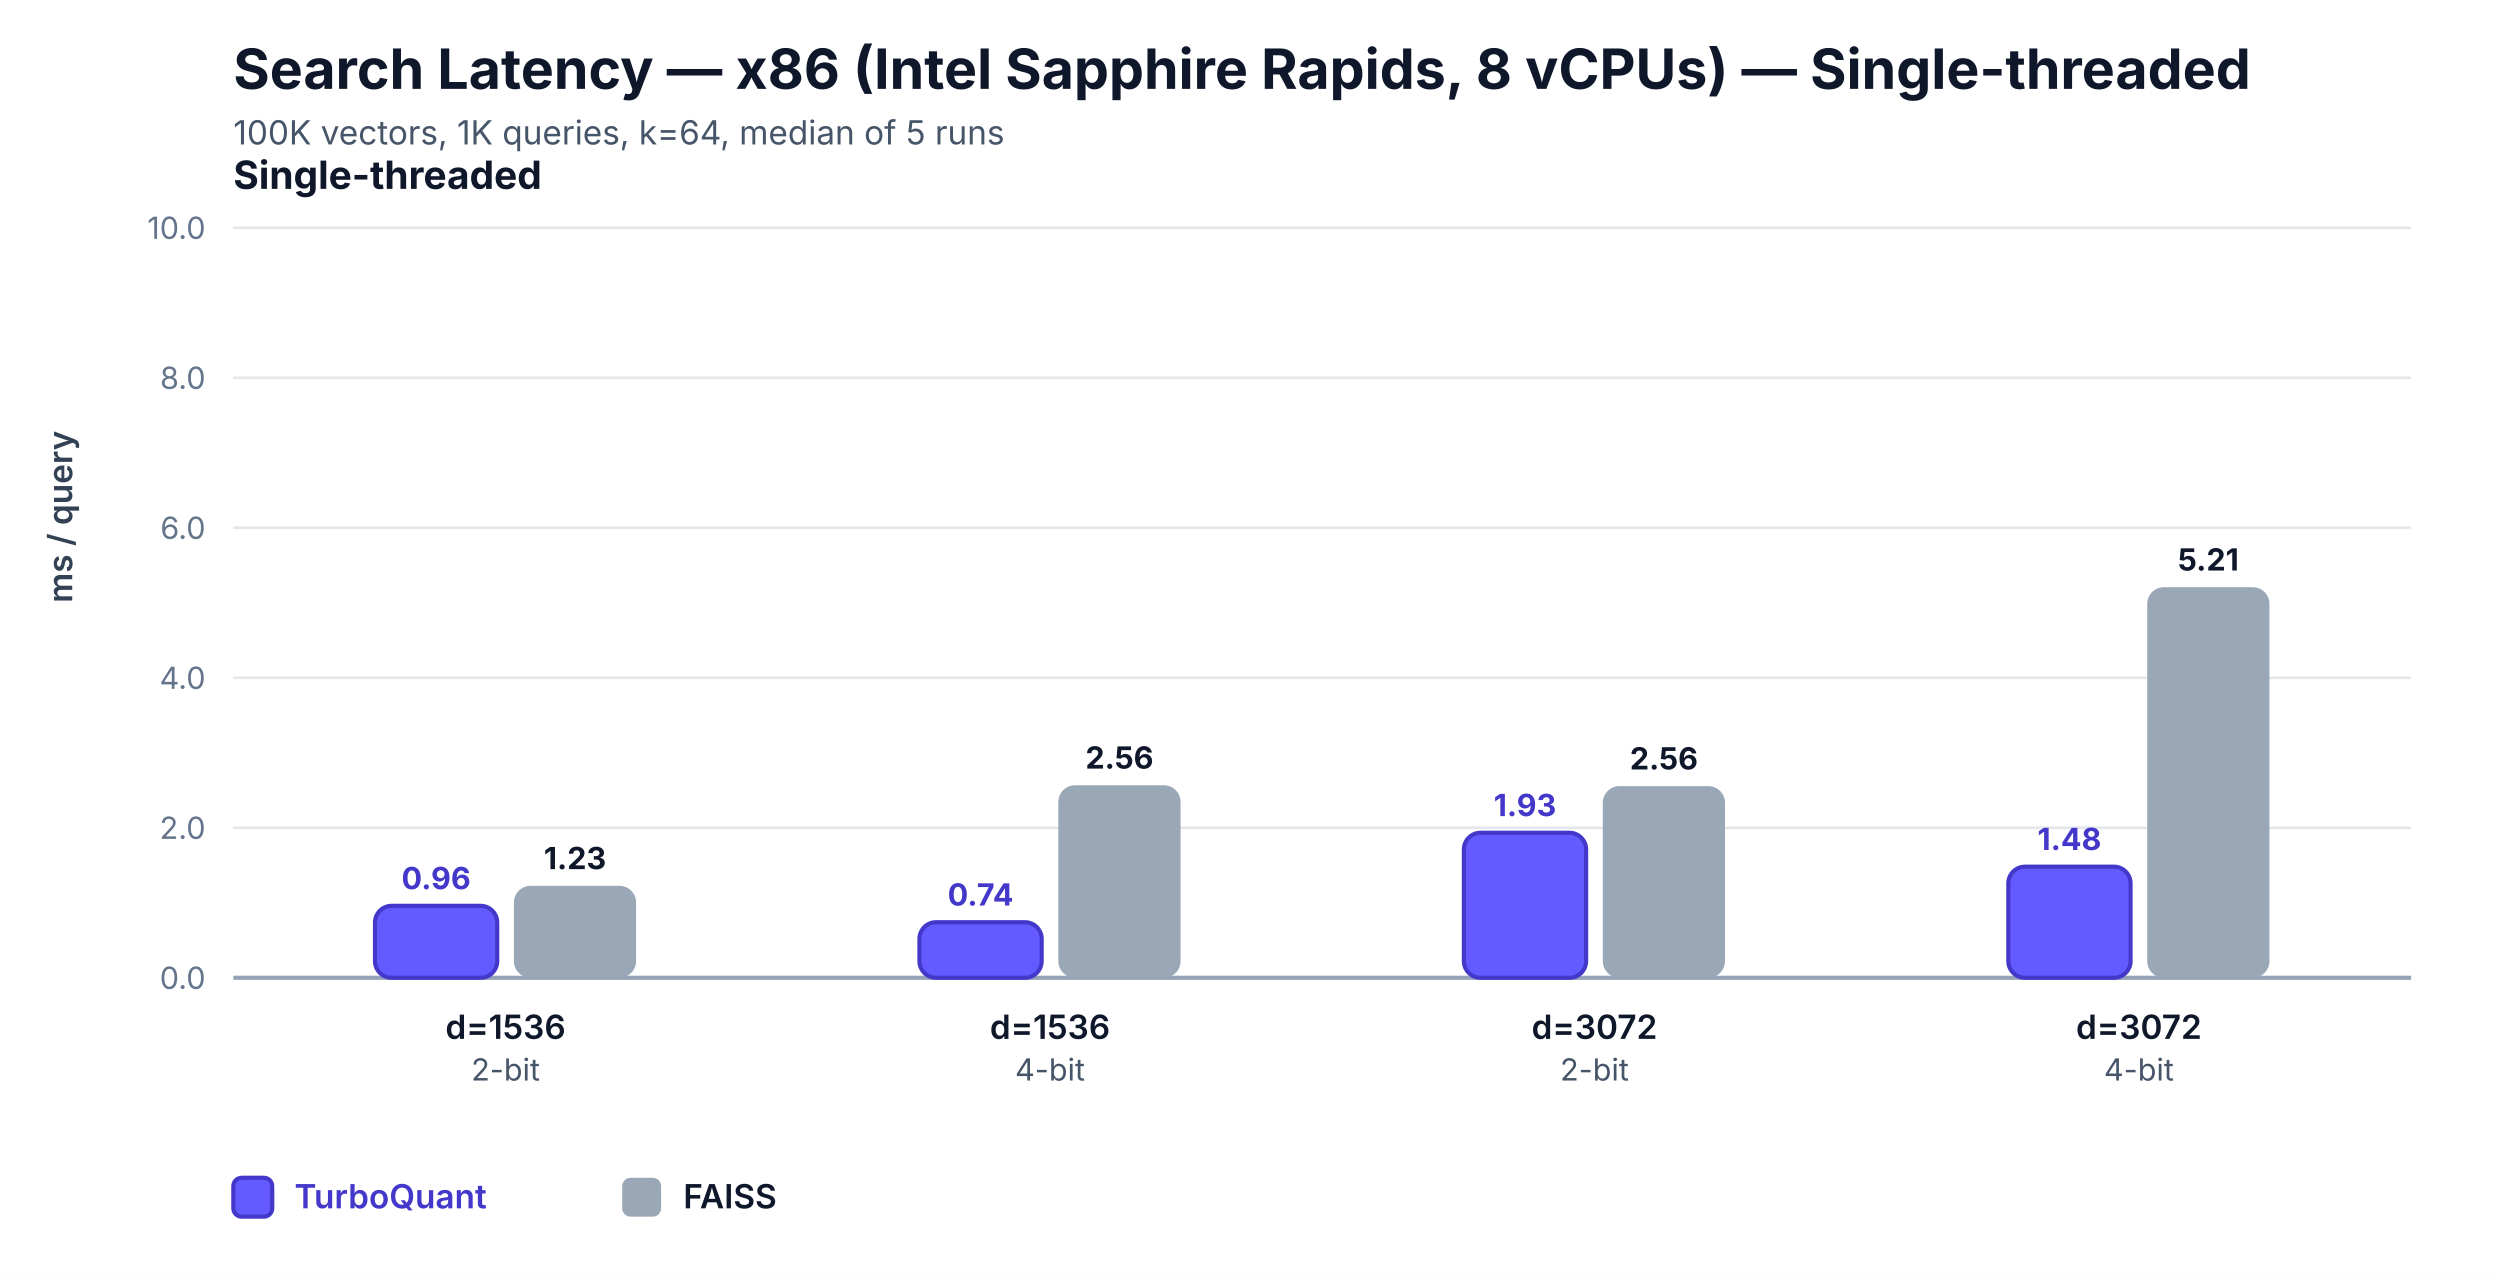
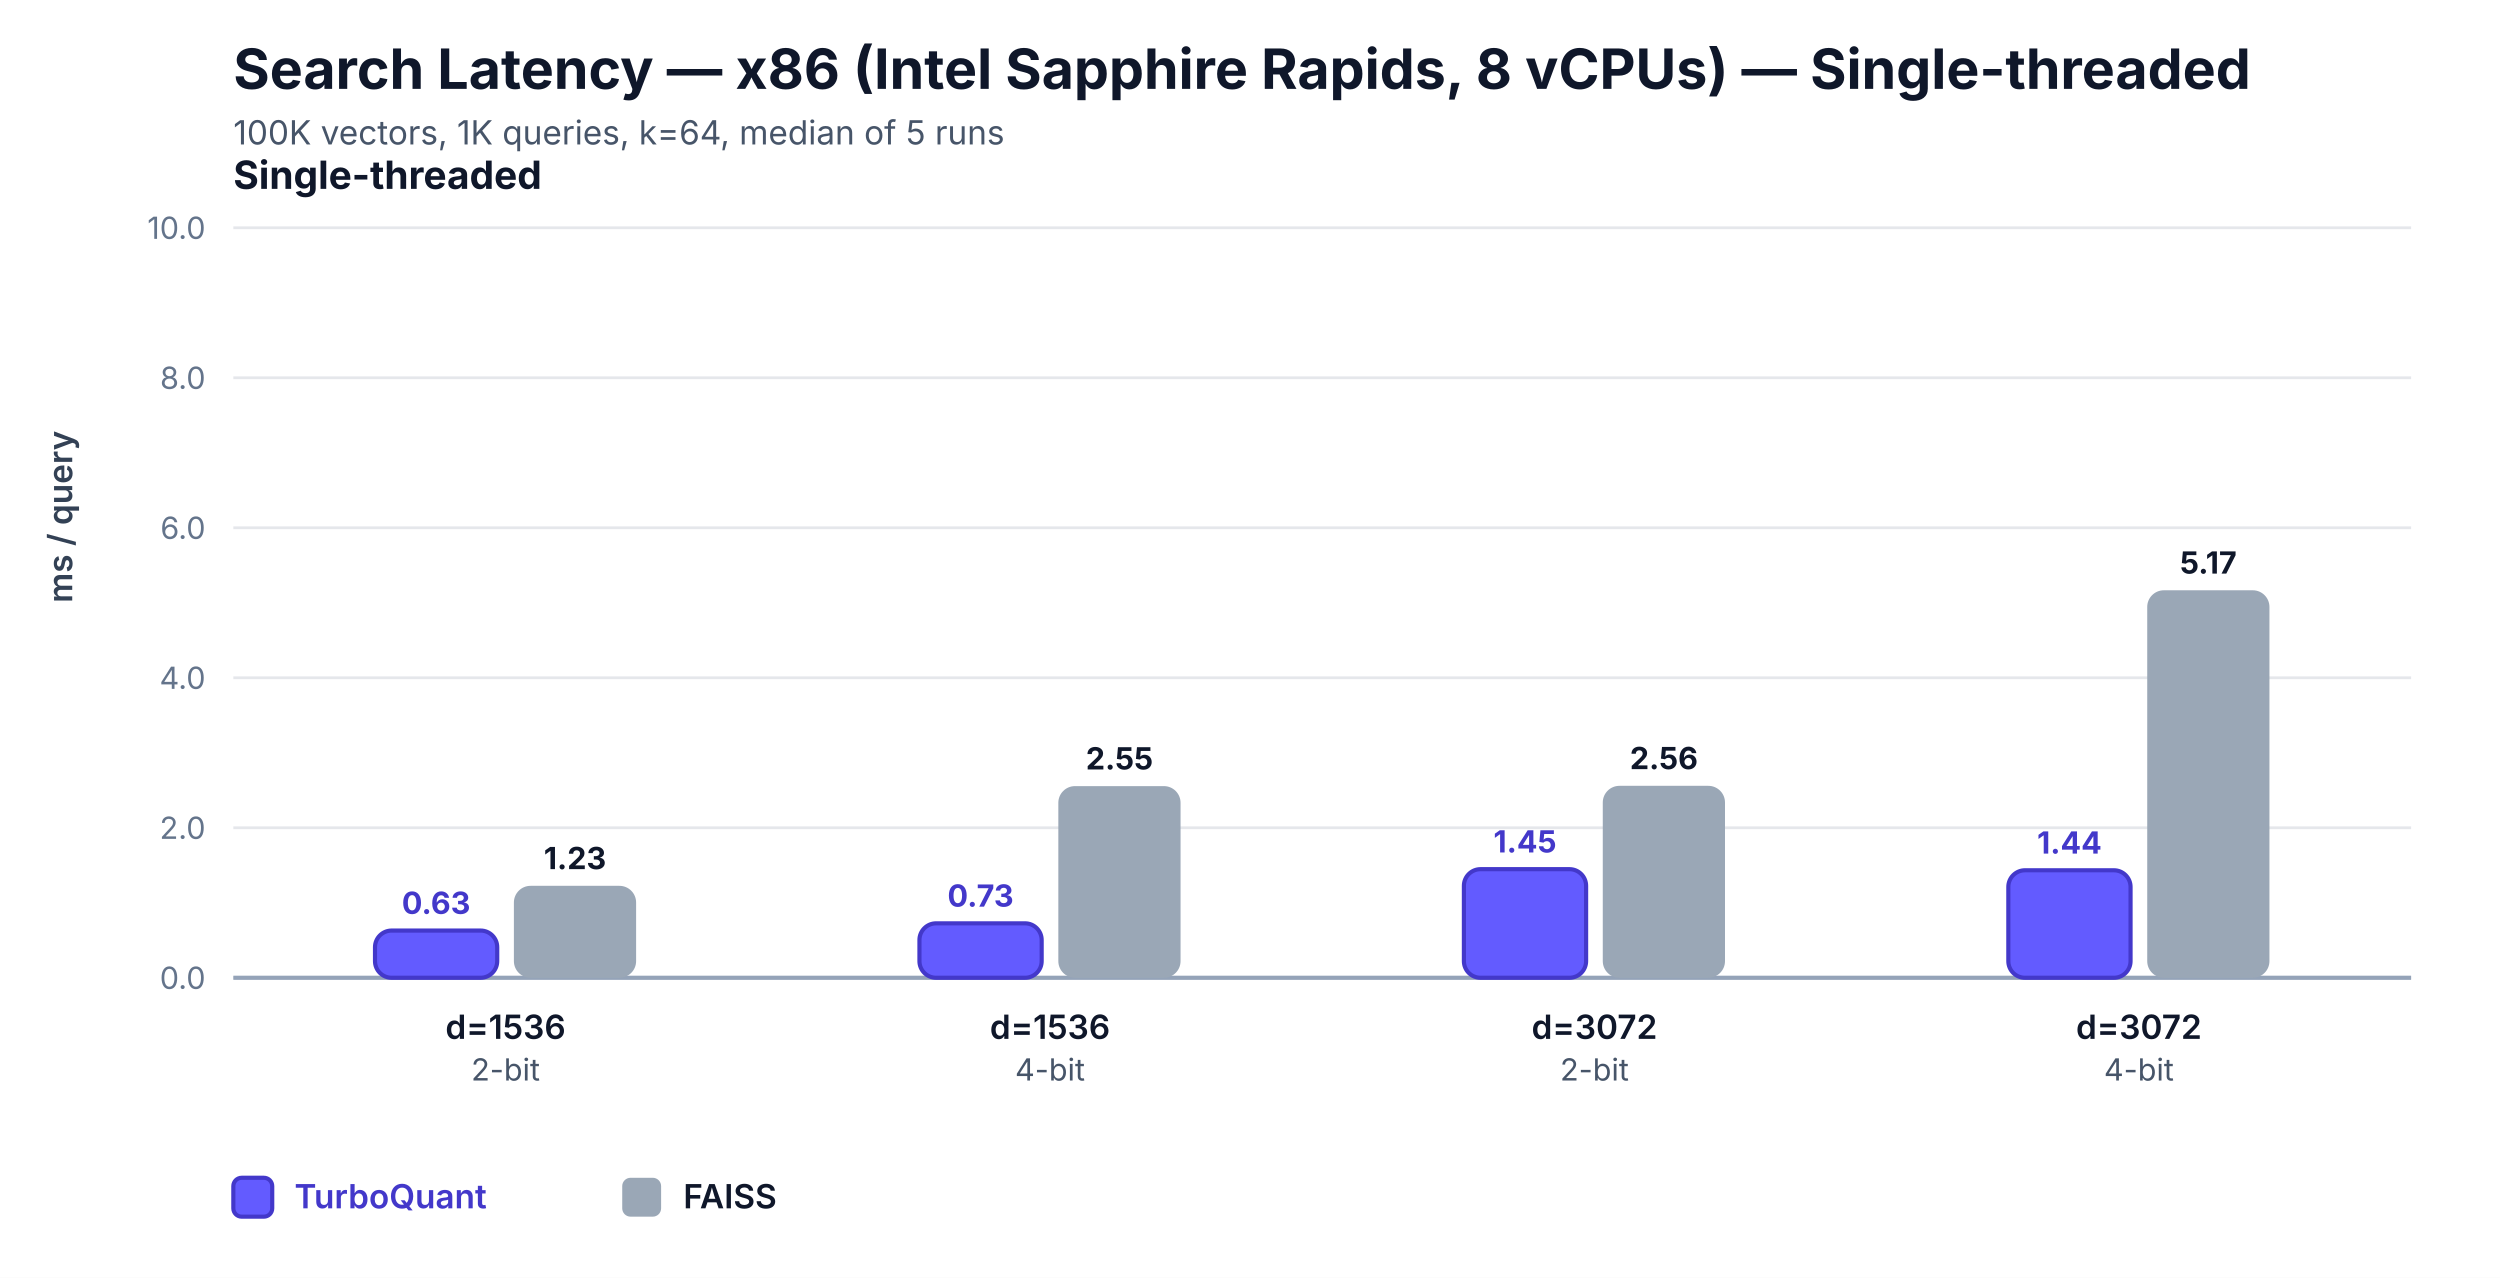
<svg xmlns="http://www.w3.org/2000/svg" width="900" height="460" viewBox="0 0 900 460" role="img" aria-label="Search Latency — x86 (Intel Sapphire Rapids, 8 vCPUs) — Single-threaded">
  <style>
  .title { font: 700 20px -apple-system, BlinkMacSystemFont, "Segoe UI", sans-serif; fill: #0f172a; }
  .subtitle { font: 400 12px -apple-system, BlinkMacSystemFont, "Segoe UI", sans-serif; fill: #475569; }
  .panel { font: 700 14px -apple-system, BlinkMacSystemFont, "Segoe UI", sans-serif; fill: #0f172a; }
  .label { font: 600 12px -apple-system, BlinkMacSystemFont, "Segoe UI", sans-serif; fill: #0f172a; }
  .secondary { font: 400 11px -apple-system, BlinkMacSystemFont, "Segoe UI", sans-serif; fill: #475569; }
  .tick { font: 400 11px -apple-system, BlinkMacSystemFont, "Segoe UI", sans-serif; fill: #64748b; }
  .value { font: 700 11px -apple-system, BlinkMacSystemFont, "Segoe UI", sans-serif; fill: #0f172a; }
  .value-accent { font: 700 11px -apple-system, BlinkMacSystemFont, "Segoe UI", sans-serif; fill: #4338ca; }
  .axis { font: 600 12px -apple-system, BlinkMacSystemFont, "Segoe UI", sans-serif; fill: #334155; }
  .legend { font: 600 12px -apple-system, BlinkMacSystemFont, "Segoe UI", sans-serif; fill: #0f172a; }
</style>
  <rect width="100%" height="100%" fill="#ffffff" />
  <text x="84" y="32" class="title">Search Latency — x86 (Intel Sapphire Rapids, 8 vCPUs) — Single-threaded</text>
  <text x="84" y="52" class="subtitle">100K vectors, 1K queries, k=64, median of 5 runs</text>
  <line x1="84" y1="352.0" x2="868" y2="352.0" stroke="#e5e7eb" stroke-width="1" />
  <text x="74" y="356.0" text-anchor="end" class="tick">0.0</text>
  <line x1="84" y1="298.0" x2="868" y2="298.0" stroke="#e5e7eb" stroke-width="1" />
  <text x="74" y="302.0" text-anchor="end" class="tick">2.0</text>
  <line x1="84" y1="244.0" x2="868" y2="244.0" stroke="#e5e7eb" stroke-width="1" />
  <text x="74" y="248.0" text-anchor="end" class="tick">4.0</text>
  <line x1="84" y1="190.0" x2="868" y2="190.0" stroke="#e5e7eb" stroke-width="1" />
  <text x="74" y="194.0" text-anchor="end" class="tick">6.0</text>
  <line x1="84" y1="136.0" x2="868" y2="136.0" stroke="#e5e7eb" stroke-width="1" />
  <text x="74" y="140.0" text-anchor="end" class="tick">8.0</text>
  <line x1="84" y1="82.0" x2="868" y2="82.0" stroke="#e5e7eb" stroke-width="1" />
  <text x="74" y="86.0" text-anchor="end" class="tick">10.0</text>
  <line x1="84" y1="352.0" x2="868" y2="352.0" stroke="#94a3b8" stroke-width="1.5" />
  <text x="84" y="68" class="panel">Single-threaded</text>
-   <rect x="135.0" y="326.1" width="44" height="25.9" rx="6" fill="#635bff" stroke="#4338ca" stroke-width="1.5" />
+   <rect x="135.0" y="335.0" width="44" height="17.0" rx="6" fill="#635bff" stroke="#4338ca" stroke-width="1.5" />
  <rect x="185.0" y="318.9" width="44" height="33.1" rx="6" fill="#9aa7b6" />
-   <text x="157.0" y="320.1" text-anchor="middle" class="value-accent">0.96</text>
+   <text x="157.0" y="329.0" text-anchor="middle" class="value-accent">0.63</text>
  <text x="207.0" y="312.9" text-anchor="middle" class="value">1.23</text>
  <text x="182.0" y="374" text-anchor="middle" class="label">d=1536</text>
  <text x="182.0" y="389" text-anchor="middle" class="secondary">2-bit</text>
-   <rect x="331.0" y="332.0" width="44" height="20.0" rx="6" fill="#635bff" stroke="#4338ca" stroke-width="1.5" />
-   <rect x="381.0" y="282.7" width="44" height="69.3" rx="6" fill="#9aa7b6" />
-   <text x="353.0" y="326.0" text-anchor="middle" class="value-accent">0.74</text>
-   <text x="403.0" y="276.7" text-anchor="middle" class="value">2.56</text>
+   <rect x="331.0" y="332.4" width="44" height="19.6" rx="6" fill="#635bff" stroke="#4338ca" stroke-width="1.5" />
+   <rect x="381.0" y="283.0" width="44" height="69.0" rx="6" fill="#9aa7b6" />
+   <text x="353.0" y="326.4" text-anchor="middle" class="value-accent">0.73</text>
+   <text x="403.0" y="277.0" text-anchor="middle" class="value">2.55</text>
  <text x="378.0" y="374" text-anchor="middle" class="label">d=1536</text>
  <text x="378.0" y="389" text-anchor="middle" class="secondary">4-bit</text>
-   <rect x="527.0" y="299.8" width="44" height="52.2" rx="6" fill="#635bff" stroke="#4338ca" stroke-width="1.5" />
-   <rect x="577.0" y="283.0" width="44" height="69.0" rx="6" fill="#9aa7b6" />
-   <text x="549.0" y="293.8" text-anchor="middle" class="value-accent">1.93</text>
-   <text x="599.0" y="277.0" text-anchor="middle" class="value">2.56</text>
+   <rect x="527.0" y="312.9" width="44" height="39.1" rx="6" fill="#635bff" stroke="#4338ca" stroke-width="1.5" />
+   <rect x="577.0" y="282.9" width="44" height="69.1" rx="6" fill="#9aa7b6" />
+   <text x="549.0" y="306.9" text-anchor="middle" class="value-accent">1.45</text>
+   <text x="599.0" y="276.9" text-anchor="middle" class="value">2.56</text>
  <text x="574.0" y="374" text-anchor="middle" class="label">d=3072</text>
  <text x="574.0" y="389" text-anchor="middle" class="secondary">2-bit</text>
-   <rect x="723.0" y="312.0" width="44" height="40.0" rx="6" fill="#635bff" stroke="#4338ca" stroke-width="1.5" />
-   <rect x="773.0" y="211.4" width="44" height="140.6" rx="6" fill="#9aa7b6" />
-   <text x="745.0" y="306.0" text-anchor="middle" class="value-accent">1.48</text>
-   <text x="795.0" y="205.4" text-anchor="middle" class="value">5.21</text>
+   <rect x="723.0" y="313.3" width="44" height="38.7" rx="6" fill="#635bff" stroke="#4338ca" stroke-width="1.5" />
+   <rect x="773.0" y="212.5" width="44" height="139.5" rx="6" fill="#9aa7b6" />
+   <text x="745.0" y="307.3" text-anchor="middle" class="value-accent">1.44</text>
+   <text x="795.0" y="206.5" text-anchor="middle" class="value">5.17</text>
  <text x="770.0" y="374" text-anchor="middle" class="label">d=3072</text>
  <text x="770.0" y="389" text-anchor="middle" class="secondary">4-bit</text>
  <text x="26" y="217.0" transform="rotate(-90, 26, 217.0)" class="axis">ms / query</text>
  <rect x="84" y="424" width="14" height="14" rx="3" fill="#635bff" stroke="#4338ca" stroke-width="1.5" />
  <text x="106" y="435" class="legend" style="fill: #4338ca;">TurboQuant</text>
  <rect x="224" y="424" width="14" height="14" rx="3" fill="#9aa7b6" />
  <text x="246" y="435" class="legend">FAISS</text>
</svg>
